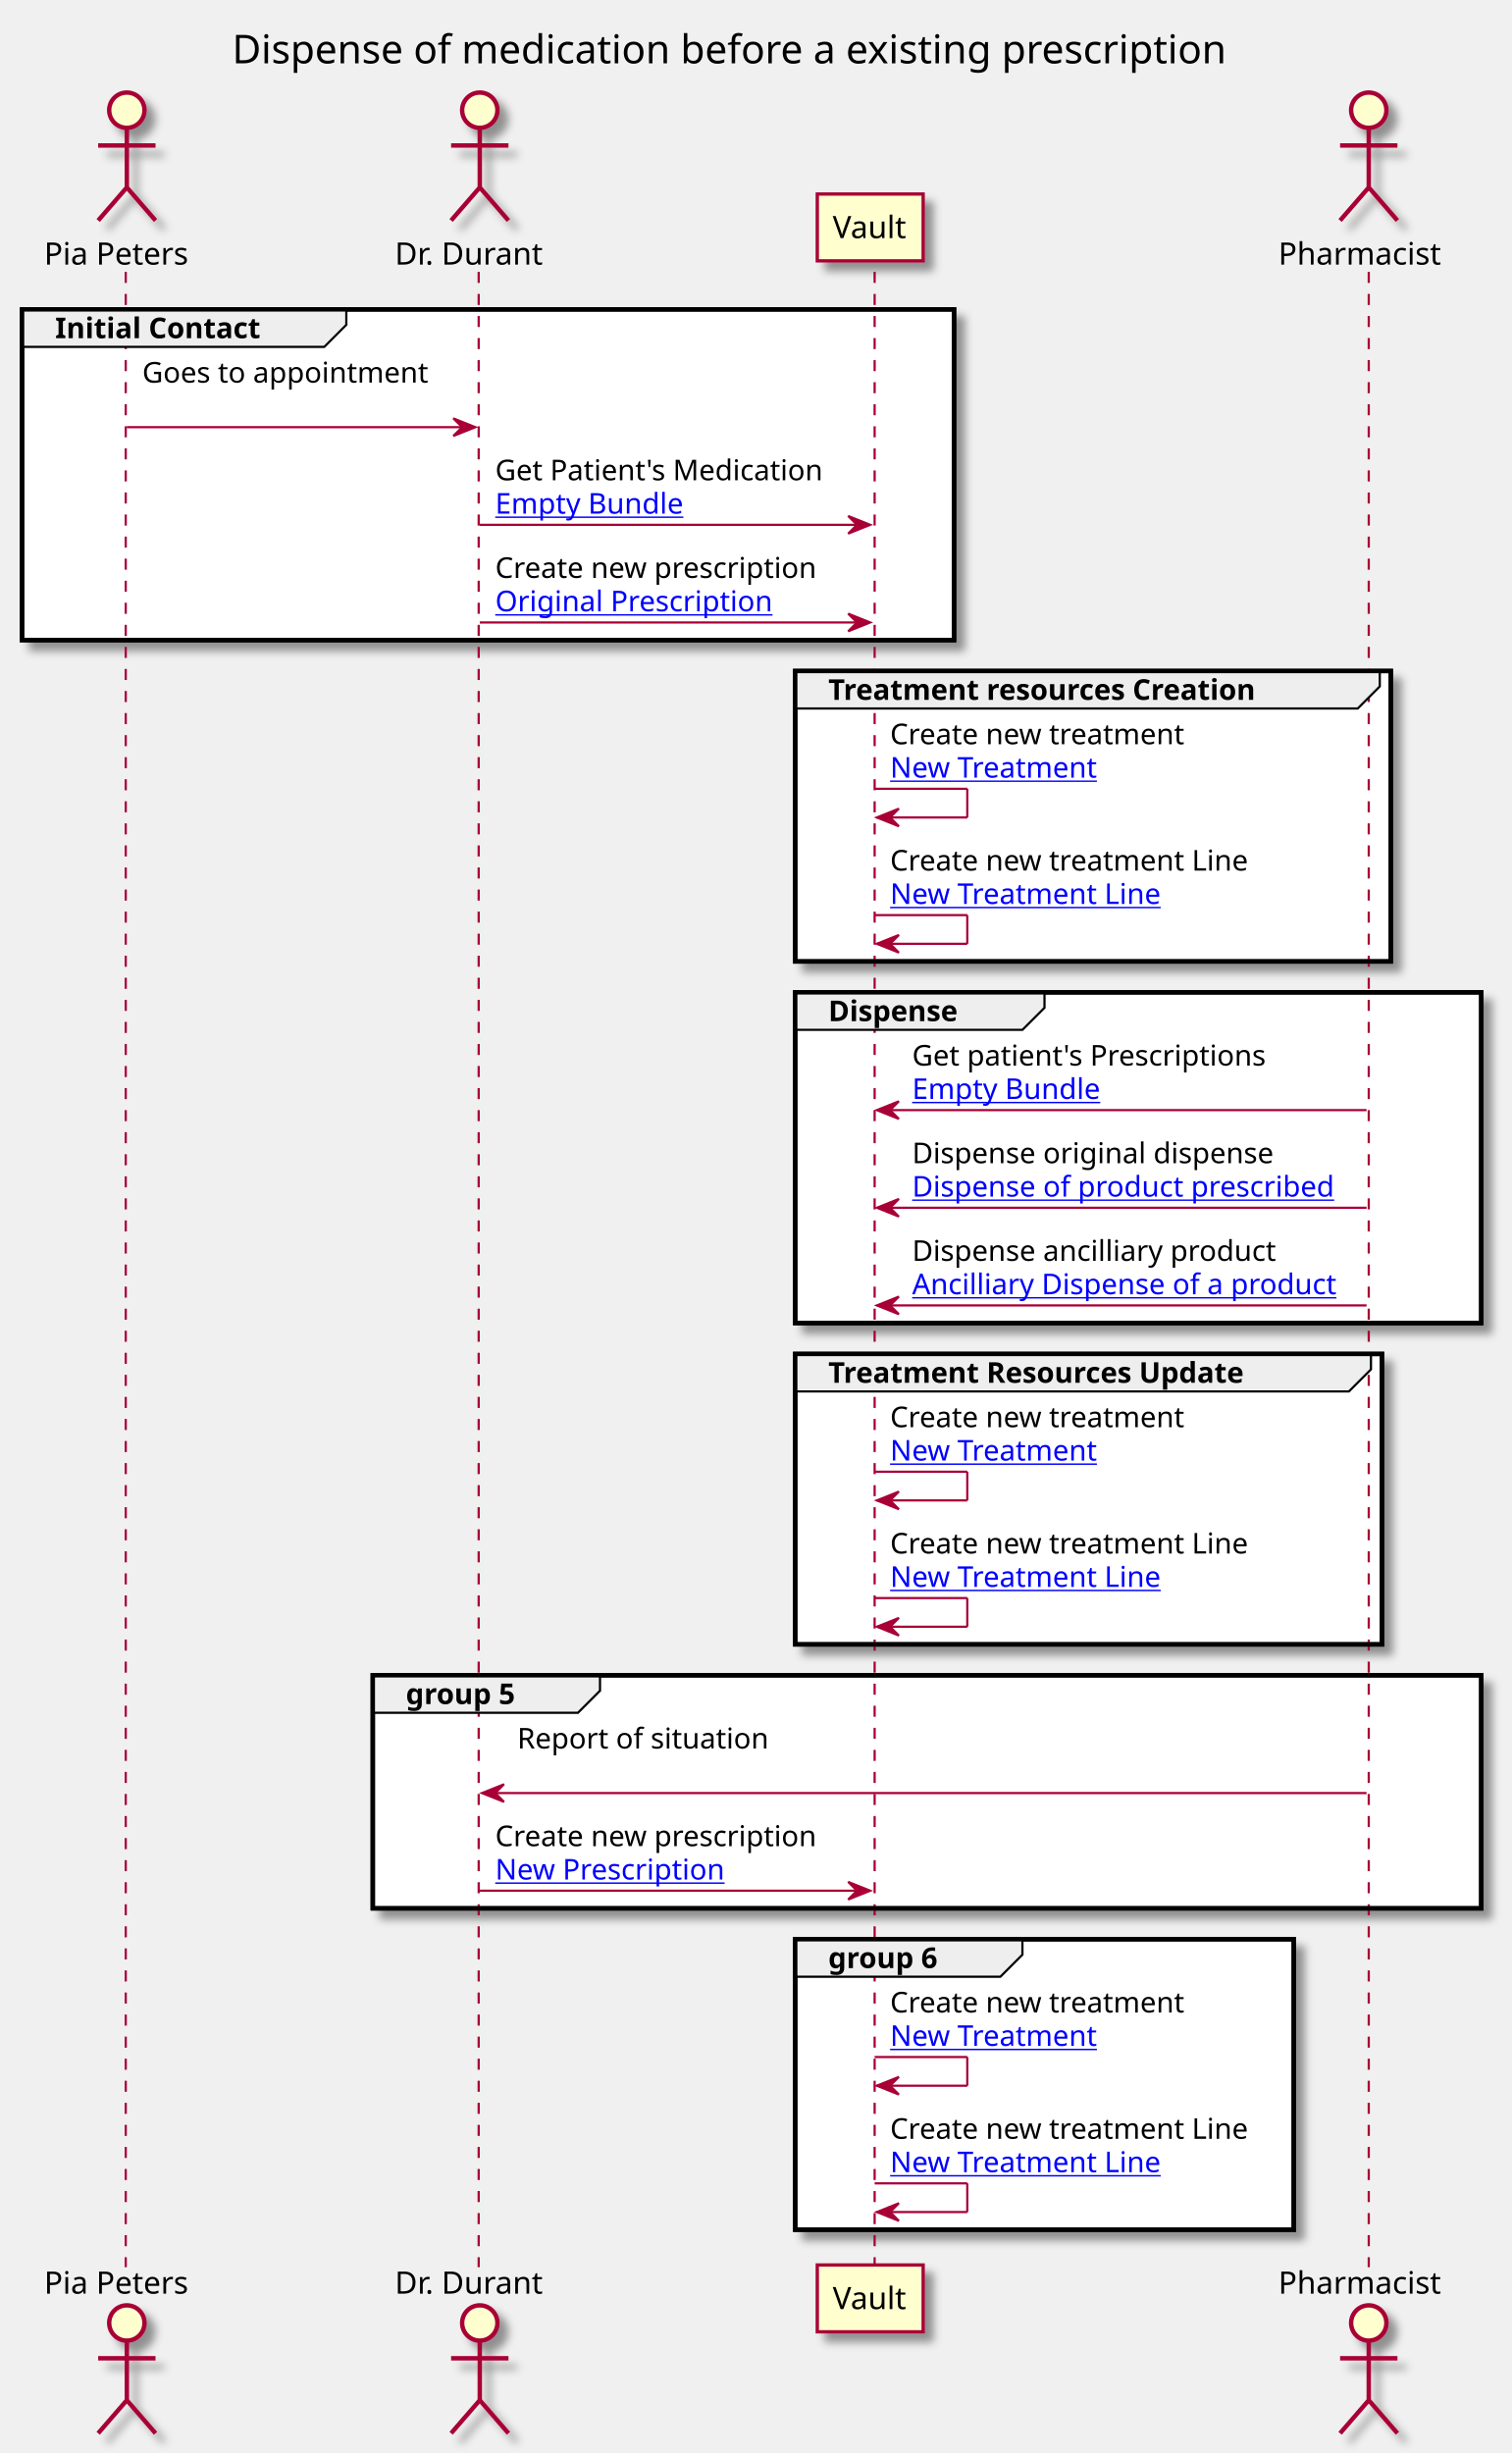
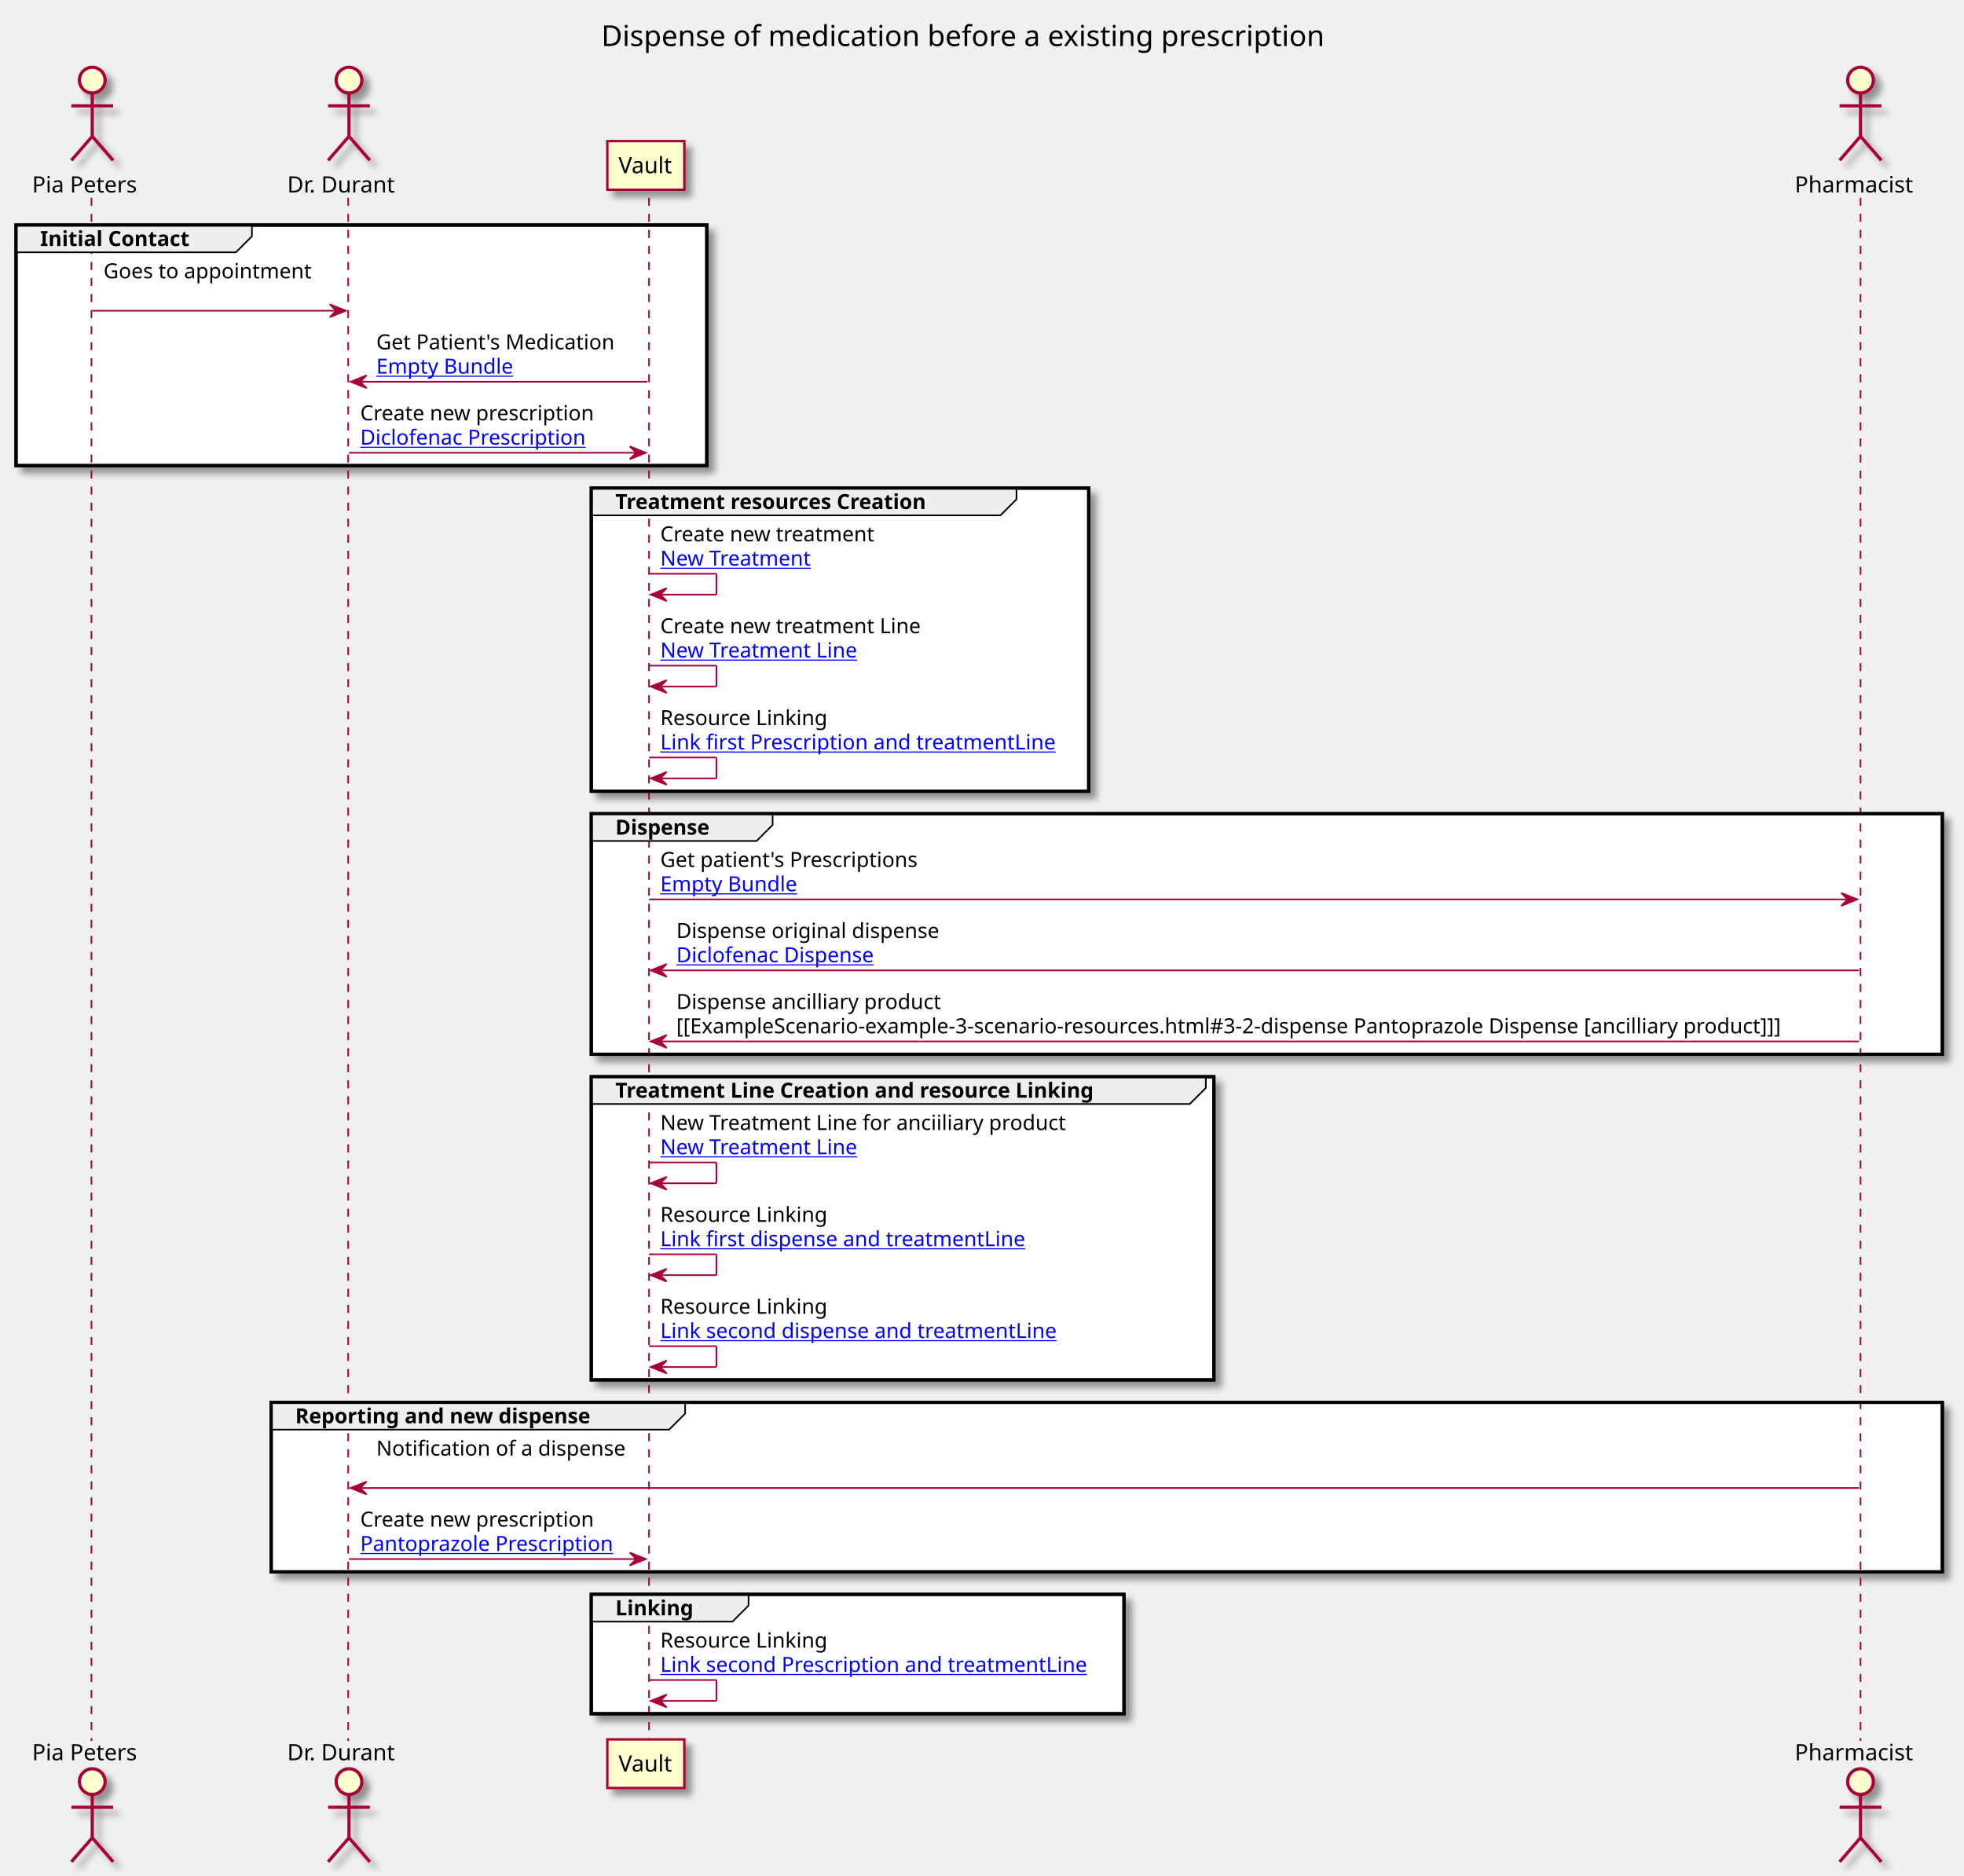
- <svg xmlns="http://www.w3.org/2000/svg" xmlns:xlink="http://www.w3.org/1999/xlink" contentScriptType="application/ecmascript" contentStyleType="text/css" height="1112px" preserveAspectRatio="none" style="width:685px;height:1112px;background:#FFFFFF;" version="1.1" viewBox="0 0 685 1112" width="685px" zoomAndPan="magnify">
+ <svg xmlns="http://www.w3.org/2000/svg" xmlns:xlink="http://www.w3.org/1999/xlink" contentScriptType="application/ecmascript" contentStyleType="text/css" height="1169px" preserveAspectRatio="none" style="width:1224px;height:1169px;background:#FFFFFF;" version="1.1" viewBox="0 0 1224 1169" width="1224px" zoomAndPan="magnify">
  <defs>
-     <filter height="300%" id="f10biq8g3v36kz" width="300%" x="-1" y="-1">
+     <filter height="300%" id="fknn0v4qzsce" width="300%" x="-1" y="-1">
      <feGaussianBlur result="blurOut" stdDeviation="2.0" />
      <feColorMatrix in="blurOut" result="blurOut2" type="matrix" values="0 0 0 0 0 0 0 0 0 0 0 0 0 0 0 0 0 0 .4 0" />
      <feOffset dx="4.0" dy="4.0" in="blurOut2" result="blurOut3" />
      <feBlend in="SourceGraphic" in2="blurOut3" mode="normal" />
    </filter>
  </defs>
  <g>
-     <text fill="#000000" font-family="sans-serif" font-size="18" lengthAdjust="spacing" textLength="471" x="105.25" y="28.708">Dispense of medication before a existing prescription</text>
-     <rect fill="#FFFFFF" filter="url(#f10biq8g3v36kz)" height="149.93" style="stroke:#000000;stroke-width:2.0;" width="422.5" x="10" y="140.25" />
-     <rect fill="#FFFFFF" filter="url(#f10biq8g3v36kz)" height="131.664" style="stroke:#000000;stroke-width:2.0;" width="270" x="360.5" y="304.18" />
-     <rect fill="#FFFFFF" filter="url(#f10biq8g3v36kz)" height="149.93" style="stroke:#000000;stroke-width:2.0;" width="311" x="360.5" y="449.844" />
-     <rect fill="#FFFFFF" filter="url(#f10biq8g3v36kz)" height="131.664" style="stroke:#000000;stroke-width:2.0;" width="266" x="360.5" y="613.773" />
-     <rect fill="#FFFFFF" filter="url(#f10biq8g3v36kz)" height="105.664" style="stroke:#000000;stroke-width:2.0;" width="502.5" x="169" y="759.438" />
-     <rect fill="#FFFFFF" filter="url(#f10biq8g3v36kz)" height="131.664" style="stroke:#000000;stroke-width:2.0;" width="226" x="360.5" y="879.102" />
-     <line style="stroke:#A80036;stroke-width:1.0;stroke-dasharray:5.0,5.0;" x1="57" x2="57" y1="123.25" y2="1027.766" />
-     <line style="stroke:#A80036;stroke-width:1.0;stroke-dasharray:5.0,5.0;" x1="217" x2="217" y1="123.25" y2="1027.766" />
-     <line style="stroke:#A80036;stroke-width:1.0;stroke-dasharray:5.0,5.0;" x1="396.5" x2="396.5" y1="123.25" y2="1027.766" />
-     <line style="stroke:#A80036;stroke-width:1.0;stroke-dasharray:5.0,5.0;" x1="620.5" x2="620.5" y1="123.25" y2="1027.766" />
+     <text fill="#000000" font-family="sans-serif" font-size="18" lengthAdjust="spacing" textLength="471" x="374.75" y="28.708">Dispense of medication before a existing prescription</text>
+     <rect fill="#FFFFFF" filter="url(#fknn0v4qzsce)" height="149.93" style="stroke:#000000;stroke-width:2.0;" width="430.5" x="10" y="140.25" />
+     <rect fill="#FFFFFF" filter="url(#fknn0v4qzsce)" height="188.93" style="stroke:#000000;stroke-width:2.0;" width="310" x="368.5" y="304.18" />
+     <rect fill="#FFFFFF" filter="url(#fknn0v4qzsce)" height="149.93" style="stroke:#000000;stroke-width:2.0;" width="842" x="368.5" y="507.109" />
+     <rect fill="#FFFFFF" filter="url(#fknn0v4qzsce)" height="188.93" style="stroke:#000000;stroke-width:2.0;" width="388" x="368.5" y="671.039" />
+     <rect fill="#FFFFFF" filter="url(#fknn0v4qzsce)" height="105.664" style="stroke:#000000;stroke-width:2.0;" width="1041.5" x="169" y="873.969" />
+     <rect fill="#FFFFFF" filter="url(#fknn0v4qzsce)" height="74.398" style="stroke:#000000;stroke-width:2.0;" width="332" x="368.5" y="993.633" />
+     <line style="stroke:#A80036;stroke-width:1.0;stroke-dasharray:5.0,5.0;" x1="57" x2="57" y1="123.25" y2="1085.031" />
+     <line style="stroke:#A80036;stroke-width:1.0;stroke-dasharray:5.0,5.0;" x1="217" x2="217" y1="123.25" y2="1085.031" />
+     <line style="stroke:#A80036;stroke-width:1.0;stroke-dasharray:5.0,5.0;" x1="404.5" x2="404.5" y1="123.25" y2="1085.031" />
+     <line style="stroke:#A80036;stroke-width:1.0;stroke-dasharray:5.0,5.0;" x1="1159.5" x2="1159.5" y1="123.25" y2="1085.031" />
    <text fill="#000000" font-family="sans-serif" font-size="14" lengthAdjust="spacing" textLength="69" x="20" y="119.948">Pia Peters</text>
-     <ellipse cx="57.5" cy="49.953" fill="#FEFECE" filter="url(#f10biq8g3v36kz)" rx="8" ry="8" style="stroke:#A80036;stroke-width:2.0;" />
-     <path d="M57.5,57.953 L57.5,84.953 M44.5,65.953 L70.5,65.953 M57.5,84.953 L44.5,99.953 M57.5,84.953 L70.5,99.953 " fill="none" filter="url(#f10biq8g3v36kz)" style="stroke:#A80036;stroke-width:2.0;" />
-     <text fill="#000000" font-family="sans-serif" font-size="14" lengthAdjust="spacing" textLength="69" x="20" y="1039.761">Pia Peters</text>
-     <ellipse cx="57.5" cy="1053.062" fill="#FEFECE" filter="url(#f10biq8g3v36kz)" rx="8" ry="8" style="stroke:#A80036;stroke-width:2.0;" />
-     <path d="M57.5,1061.062 L57.5,1088.062 M44.5,1069.062 L70.5,1069.062 M57.5,1088.062 L44.5,1103.062 M57.5,1088.062 L70.5,1103.062 " fill="none" filter="url(#f10biq8g3v36kz)" style="stroke:#A80036;stroke-width:2.0;" />
+     <ellipse cx="57.5" cy="49.953" fill="#FEFECE" filter="url(#fknn0v4qzsce)" rx="8" ry="8" style="stroke:#A80036;stroke-width:2.0;" />
+     <path d="M57.5,57.953 L57.5,84.953 M44.5,65.953 L70.5,65.953 M57.5,84.953 L44.5,99.953 M57.5,84.953 L70.5,99.953 " fill="none" filter="url(#fknn0v4qzsce)" style="stroke:#A80036;stroke-width:2.0;" />
+     <text fill="#000000" font-family="sans-serif" font-size="14" lengthAdjust="spacing" textLength="69" x="20" y="1097.026">Pia Peters</text>
+     <ellipse cx="57.5" cy="1110.328" fill="#FEFECE" filter="url(#fknn0v4qzsce)" rx="8" ry="8" style="stroke:#A80036;stroke-width:2.0;" />
+     <path d="M57.5,1118.328 L57.5,1145.328 M44.5,1126.328 L70.5,1126.328 M57.5,1145.328 L44.5,1160.328 M57.5,1145.328 L70.5,1160.328 " fill="none" filter="url(#fknn0v4qzsce)" style="stroke:#A80036;stroke-width:2.0;" />
    <text fill="#000000" font-family="sans-serif" font-size="14" lengthAdjust="spacing" textLength="71" x="179" y="119.948">Dr. Durant</text>
-     <ellipse cx="217.5" cy="49.953" fill="#FEFECE" filter="url(#f10biq8g3v36kz)" rx="8" ry="8" style="stroke:#A80036;stroke-width:2.0;" />
-     <path d="M217.5,57.953 L217.5,84.953 M204.5,65.953 L230.5,65.953 M217.5,84.953 L204.5,99.953 M217.5,84.953 L230.5,99.953 " fill="none" filter="url(#f10biq8g3v36kz)" style="stroke:#A80036;stroke-width:2.0;" />
-     <text fill="#000000" font-family="sans-serif" font-size="14" lengthAdjust="spacing" textLength="71" x="179" y="1039.761">Dr. Durant</text>
-     <ellipse cx="217.5" cy="1053.062" fill="#FEFECE" filter="url(#f10biq8g3v36kz)" rx="8" ry="8" style="stroke:#A80036;stroke-width:2.0;" />
-     <path d="M217.5,1061.062 L217.5,1088.062 M204.5,1069.062 L230.5,1069.062 M217.5,1088.062 L204.5,1103.062 M217.5,1088.062 L230.5,1103.062 " fill="none" filter="url(#f10biq8g3v36kz)" style="stroke:#A80036;stroke-width:2.0;" />
-     <rect fill="#FEFECE" filter="url(#f10biq8g3v36kz)" height="30.297" style="stroke:#A80036;stroke-width:1.5;" width="48" x="370.5" y="87.953" />
-     <text fill="#000000" font-family="sans-serif" font-size="14" lengthAdjust="spacing" textLength="34" x="377.5" y="107.948">Vault</text>
-     <rect fill="#FEFECE" filter="url(#f10biq8g3v36kz)" height="30.297" style="stroke:#A80036;stroke-width:1.5;" width="48" x="370.5" y="1026.766" />
-     <text fill="#000000" font-family="sans-serif" font-size="14" lengthAdjust="spacing" textLength="34" x="377.5" y="1046.761">Vault</text>
-     <text fill="#000000" font-family="sans-serif" font-size="14" lengthAdjust="spacing" textLength="76" x="579.5" y="119.948">Pharmacist</text>
-     <ellipse cx="620.5" cy="49.953" fill="#FEFECE" filter="url(#f10biq8g3v36kz)" rx="8" ry="8" style="stroke:#A80036;stroke-width:2.0;" />
-     <path d="M620.5,57.953 L620.5,84.953 M607.5,65.953 L633.5,65.953 M620.5,84.953 L607.5,99.953 M620.5,84.953 L633.5,99.953 " fill="none" filter="url(#f10biq8g3v36kz)" style="stroke:#A80036;stroke-width:2.0;" />
-     <text fill="#000000" font-family="sans-serif" font-size="14" lengthAdjust="spacing" textLength="76" x="579.5" y="1039.761">Pharmacist</text>
-     <ellipse cx="620.5" cy="1053.062" fill="#FEFECE" filter="url(#f10biq8g3v36kz)" rx="8" ry="8" style="stroke:#A80036;stroke-width:2.0;" />
-     <path d="M620.5,1061.062 L620.5,1088.062 M607.5,1069.062 L633.5,1069.062 M620.5,1088.062 L607.5,1103.062 M620.5,1088.062 L633.5,1103.062 " fill="none" filter="url(#f10biq8g3v36kz)" style="stroke:#A80036;stroke-width:2.0;" />
+     <ellipse cx="217.5" cy="49.953" fill="#FEFECE" filter="url(#fknn0v4qzsce)" rx="8" ry="8" style="stroke:#A80036;stroke-width:2.0;" />
+     <path d="M217.5,57.953 L217.5,84.953 M204.5,65.953 L230.5,65.953 M217.5,84.953 L204.5,99.953 M217.5,84.953 L230.5,99.953 " fill="none" filter="url(#fknn0v4qzsce)" style="stroke:#A80036;stroke-width:2.0;" />
+     <text fill="#000000" font-family="sans-serif" font-size="14" lengthAdjust="spacing" textLength="71" x="179" y="1097.026">Dr. Durant</text>
+     <ellipse cx="217.5" cy="1110.328" fill="#FEFECE" filter="url(#fknn0v4qzsce)" rx="8" ry="8" style="stroke:#A80036;stroke-width:2.0;" />
+     <path d="M217.5,1118.328 L217.5,1145.328 M204.5,1126.328 L230.5,1126.328 M217.5,1145.328 L204.5,1160.328 M217.5,1145.328 L230.5,1160.328 " fill="none" filter="url(#fknn0v4qzsce)" style="stroke:#A80036;stroke-width:2.0;" />
+     <rect fill="#FEFECE" filter="url(#fknn0v4qzsce)" height="30.297" style="stroke:#A80036;stroke-width:1.5;" width="48" x="378.5" y="87.953" />
+     <text fill="#000000" font-family="sans-serif" font-size="14" lengthAdjust="spacing" textLength="34" x="385.5" y="107.948">Vault</text>
+     <rect fill="#FEFECE" filter="url(#fknn0v4qzsce)" height="30.297" style="stroke:#A80036;stroke-width:1.5;" width="48" x="378.5" y="1084.031" />
+     <text fill="#000000" font-family="sans-serif" font-size="14" lengthAdjust="spacing" textLength="34" x="385.5" y="1104.026">Vault</text>
+     <text fill="#000000" font-family="sans-serif" font-size="14" lengthAdjust="spacing" textLength="76" x="1118.5" y="119.948">Pharmacist</text>
+     <ellipse cx="1159.5" cy="49.953" fill="#FEFECE" filter="url(#fknn0v4qzsce)" rx="8" ry="8" style="stroke:#A80036;stroke-width:2.0;" />
+     <path d="M1159.5,57.953 L1159.5,84.953 M1146.5,65.953 L1172.5,65.953 M1159.5,84.953 L1146.5,99.953 M1159.5,84.953 L1172.5,99.953 " fill="none" filter="url(#fknn0v4qzsce)" style="stroke:#A80036;stroke-width:2.0;" />
+     <text fill="#000000" font-family="sans-serif" font-size="14" lengthAdjust="spacing" textLength="76" x="1118.5" y="1097.026">Pharmacist</text>
+     <ellipse cx="1159.5" cy="1110.328" fill="#FEFECE" filter="url(#fknn0v4qzsce)" rx="8" ry="8" style="stroke:#A80036;stroke-width:2.0;" />
+     <path d="M1159.5,1118.328 L1159.5,1145.328 M1146.5,1126.328 L1172.5,1126.328 M1159.5,1145.328 L1146.5,1160.328 M1159.5,1145.328 L1172.5,1160.328 " fill="none" filter="url(#fknn0v4qzsce)" style="stroke:#A80036;stroke-width:2.0;" />
    <path d="M10,140.25 L157,140.25 L157,147.25 L147,157.25 L10,157.25 L10,140.25 " fill="#EEEEEE" style="stroke:#000000;stroke-width:1.0;" />
-     <rect fill="none" height="149.93" style="stroke:#000000;stroke-width:2.0;" width="422.5" x="10" y="140.25" />
+     <rect fill="none" height="149.93" style="stroke:#000000;stroke-width:2.0;" width="430.5" x="10" y="140.25" />
    <text fill="#000000" font-family="sans-serif" font-size="13" font-weight="bold" lengthAdjust="spacing" textLength="102" x="25" y="153.317">Initial Contact</text>
    <polygon fill="#A80036" points="205.5,189.648,215.5,193.648,205.5,197.648,209.5,193.648" style="stroke:#A80036;stroke-width:1.0;" />
    <line style="stroke:#A80036;stroke-width:1.0;" x1="57.5" x2="211.5" y1="193.648" y2="193.648" />
    <text fill="#000000" font-family="sans-serif" font-size="13" lengthAdjust="spacing" textLength="136" x="64.5" y="173.45">Goes to appointment</text>
    <text fill="#000000" font-family="sans-serif" font-size="13" lengthAdjust="spacing" textLength="0" x="68.5" y="188.583" />
-     <polygon fill="#A80036" points="384.5,233.914,394.5,237.914,384.5,241.914,388.5,237.914" style="stroke:#A80036;stroke-width:1.0;" />
-     <line style="stroke:#A80036;stroke-width:1.0;" x1="217.5" x2="390.5" y1="237.914" y2="237.914" />
-     <text fill="#000000" font-family="sans-serif" font-size="13" lengthAdjust="spacing" textLength="155" x="224.5" y="217.715">Get Patient's Medication</text>
+     <polygon fill="#A80036" points="228.5,233.914,218.5,237.914,228.5,241.914,224.5,237.914" style="stroke:#A80036;stroke-width:1.0;" />
+     <line style="stroke:#A80036;stroke-width:1.0;" x1="222.5" x2="403.5" y1="237.914" y2="237.914" />
+     <text fill="#000000" font-family="sans-serif" font-size="13" lengthAdjust="spacing" textLength="155" x="234.5" y="217.715">Get Patient's Medication</text>
    <a href="ExampleScenario-example-3-scenario-resources.html#EB" target="_top" title="ExampleScenario-example-3-scenario-resources.html#EB" xlink:actuate="onRequest" xlink:href="ExampleScenario-example-3-scenario-resources.html#EB" xlink:show="new" xlink:title="ExampleScenario-example-3-scenario-resources.html#EB" xlink:type="simple">
-       <text fill="#0000FF" font-family="sans-serif" font-size="13" lengthAdjust="spacing" text-decoration="underline" textLength="89" x="224.5" y="232.848">Empty Bundle</text>
+       <text fill="#0000FF" font-family="sans-serif" font-size="13" lengthAdjust="spacing" text-decoration="underline" textLength="89" x="234.5" y="232.848">Empty Bundle</text>
    </a>
-     <polygon fill="#A80036" points="384.5,278.18,394.5,282.18,384.5,286.18,388.5,282.18" style="stroke:#A80036;stroke-width:1.0;" />
-     <line style="stroke:#A80036;stroke-width:1.0;" x1="217.5" x2="390.5" y1="282.18" y2="282.18" />
+     <polygon fill="#A80036" points="392.5,278.18,402.5,282.18,392.5,286.18,396.5,282.18" style="stroke:#A80036;stroke-width:1.0;" />
+     <line style="stroke:#A80036;stroke-width:1.0;" x1="217.5" x2="398.5" y1="282.18" y2="282.18" />
    <text fill="#000000" font-family="sans-serif" font-size="13" lengthAdjust="spacing" textLength="151" x="224.5" y="261.981">Create new prescription</text>
    <a href="ExampleScenario-example-3-scenario-resources.html#3-prescription" target="_top" title="ExampleScenario-example-3-scenario-resources.html#3-prescription" xlink:actuate="onRequest" xlink:href="ExampleScenario-example-3-scenario-resources.html#3-prescription" xlink:show="new" xlink:title="ExampleScenario-example-3-scenario-resources.html#3-prescription" xlink:type="simple">
-       <text fill="#0000FF" font-family="sans-serif" font-size="13" lengthAdjust="spacing" text-decoration="underline" textLength="127" x="224.5" y="277.114">Original Prescription</text>
+       <text fill="#0000FF" font-family="sans-serif" font-size="13" lengthAdjust="spacing" text-decoration="underline" textLength="145" x="224.5" y="277.114">Diclofenac Prescription</text>
    </a>
-     <path d="M360.5,304.18 L625.5,304.18 L625.5,311.18 L615.5,321.18 L360.5,321.18 L360.5,304.18 " fill="#EEEEEE" style="stroke:#000000;stroke-width:1.0;" />
-     <rect fill="none" height="131.664" style="stroke:#000000;stroke-width:2.0;" width="270" x="360.5" y="304.18" />
-     <text fill="#000000" font-family="sans-serif" font-size="13" font-weight="bold" lengthAdjust="spacing" textLength="220" x="375.5" y="317.247">Treatment resources Creation</text>
-     <line style="stroke:#A80036;stroke-width:1.0;" x1="396.5" x2="438.5" y1="357.578" y2="357.578" />
-     <line style="stroke:#A80036;stroke-width:1.0;" x1="438.5" x2="438.5" y1="357.578" y2="370.578" />
-     <line style="stroke:#A80036;stroke-width:1.0;" x1="397.5" x2="438.5" y1="370.578" y2="370.578" />
-     <polygon fill="#A80036" points="407.5,366.578,397.5,370.578,407.5,374.578,403.5,370.578" style="stroke:#A80036;stroke-width:1.0;" />
-     <text fill="#000000" font-family="sans-serif" font-size="13" lengthAdjust="spacing" textLength="141" x="403.5" y="337.379">Create new treatment</text>
+     <path d="M368.5,304.18 L633.5,304.18 L633.5,311.18 L623.5,321.18 L368.5,321.18 L368.5,304.18 " fill="#EEEEEE" style="stroke:#000000;stroke-width:1.0;" />
+     <rect fill="none" height="188.93" style="stroke:#000000;stroke-width:2.0;" width="310" x="368.5" y="304.18" />
+     <text fill="#000000" font-family="sans-serif" font-size="13" font-weight="bold" lengthAdjust="spacing" textLength="220" x="383.5" y="317.247">Treatment resources Creation</text>
+     <line style="stroke:#A80036;stroke-width:1.0;" x1="404.5" x2="446.5" y1="357.578" y2="357.578" />
+     <line style="stroke:#A80036;stroke-width:1.0;" x1="446.5" x2="446.5" y1="357.578" y2="370.578" />
+     <line style="stroke:#A80036;stroke-width:1.0;" x1="405.5" x2="446.5" y1="370.578" y2="370.578" />
+     <polygon fill="#A80036" points="415.5,366.578,405.5,370.578,415.5,374.578,411.5,370.578" style="stroke:#A80036;stroke-width:1.0;" />
+     <text fill="#000000" font-family="sans-serif" font-size="13" lengthAdjust="spacing" textLength="141" x="411.5" y="337.379">Create new treatment</text>
    <a href="ExampleScenario-example-3-scenario-resources.html#3-treatment" target="_top" title="ExampleScenario-example-3-scenario-resources.html#3-treatment" xlink:actuate="onRequest" xlink:href="ExampleScenario-example-3-scenario-resources.html#3-treatment" xlink:show="new" xlink:title="ExampleScenario-example-3-scenario-resources.html#3-treatment" xlink:type="simple">
-       <text fill="#0000FF" font-family="sans-serif" font-size="13" lengthAdjust="spacing" text-decoration="underline" textLength="98" x="403.5" y="352.512">New Treatment</text>
+       <text fill="#0000FF" font-family="sans-serif" font-size="13" lengthAdjust="spacing" text-decoration="underline" textLength="98" x="411.5" y="352.512">New Treatment</text>
    </a>
-     <line style="stroke:#A80036;stroke-width:1.0;" x1="396.5" x2="438.5" y1="414.844" y2="414.844" />
-     <line style="stroke:#A80036;stroke-width:1.0;" x1="438.5" x2="438.5" y1="414.844" y2="427.844" />
-     <line style="stroke:#A80036;stroke-width:1.0;" x1="397.5" x2="438.5" y1="427.844" y2="427.844" />
-     <polygon fill="#A80036" points="407.5,423.844,397.5,427.844,407.5,431.844,403.5,427.844" style="stroke:#A80036;stroke-width:1.0;" />
-     <text fill="#000000" font-family="sans-serif" font-size="13" lengthAdjust="spacing" textLength="171" x="403.5" y="394.645">Create new treatment Line</text>
+     <line style="stroke:#A80036;stroke-width:1.0;" x1="404.5" x2="446.5" y1="414.844" y2="414.844" />
+     <line style="stroke:#A80036;stroke-width:1.0;" x1="446.5" x2="446.5" y1="414.844" y2="427.844" />
+     <line style="stroke:#A80036;stroke-width:1.0;" x1="405.5" x2="446.5" y1="427.844" y2="427.844" />
+     <polygon fill="#A80036" points="415.5,423.844,405.5,427.844,415.5,431.844,411.5,427.844" style="stroke:#A80036;stroke-width:1.0;" />
+     <text fill="#000000" font-family="sans-serif" font-size="13" lengthAdjust="spacing" textLength="171" x="411.5" y="394.645">Create new treatment Line</text>
    <a href="ExampleScenario-example-3-scenario-resources.html#3-treatmentLine" target="_top" title="ExampleScenario-example-3-scenario-resources.html#3-treatmentLine" xlink:actuate="onRequest" xlink:href="ExampleScenario-example-3-scenario-resources.html#3-treatmentLine" xlink:show="new" xlink:title="ExampleScenario-example-3-scenario-resources.html#3-treatmentLine" xlink:type="simple">
-       <text fill="#0000FF" font-family="sans-serif" font-size="13" lengthAdjust="spacing" text-decoration="underline" textLength="128" x="403.5" y="409.778">New Treatment Line</text>
+       <text fill="#0000FF" font-family="sans-serif" font-size="13" lengthAdjust="spacing" text-decoration="underline" textLength="128" x="411.5" y="409.778">New Treatment Line</text>
    </a>
-     <path d="M360.5,449.844 L473.5,449.844 L473.5,456.844 L463.5,466.844 L360.5,466.844 L360.5,449.844 " fill="#EEEEEE" style="stroke:#000000;stroke-width:1.0;" />
-     <rect fill="none" height="149.93" style="stroke:#000000;stroke-width:2.0;" width="311" x="360.5" y="449.844" />
-     <text fill="#000000" font-family="sans-serif" font-size="13" font-weight="bold" lengthAdjust="spacing" textLength="68" x="375.5" y="462.911">Dispense</text>
-     <polygon fill="#A80036" points="407.5,499.242,397.5,503.242,407.5,507.242,403.5,503.242" style="stroke:#A80036;stroke-width:1.0;" />
-     <line style="stroke:#A80036;stroke-width:1.0;" x1="401.5" x2="619.5" y1="503.242" y2="503.242" />
-     <text fill="#000000" font-family="sans-serif" font-size="13" lengthAdjust="spacing" textLength="168" x="413.5" y="483.043">Get patient's Prescriptions</text>
+     <line style="stroke:#A80036;stroke-width:1.0;" x1="404.5" x2="446.5" y1="472.109" y2="472.109" />
+     <line style="stroke:#A80036;stroke-width:1.0;" x1="446.5" x2="446.5" y1="472.109" y2="485.109" />
+     <line style="stroke:#A80036;stroke-width:1.0;" x1="405.5" x2="446.5" y1="485.109" y2="485.109" />
+     <polygon fill="#A80036" points="415.5,481.109,405.5,485.109,415.5,489.109,411.5,485.109" style="stroke:#A80036;stroke-width:1.0;" />
+     <text fill="#000000" font-family="sans-serif" font-size="13" lengthAdjust="spacing" textLength="107" x="411.5" y="451.911">Resource Linking</text>
+     <a href="ExampleScenario-example-3-scenario-resources.html#3-1-provenance" target="_top" title="ExampleScenario-example-3-scenario-resources.html#3-1-provenance" xlink:actuate="onRequest" xlink:href="ExampleScenario-example-3-scenario-resources.html#3-1-provenance" xlink:show="new" xlink:title="ExampleScenario-example-3-scenario-resources.html#3-1-provenance" xlink:type="simple">
+       <text fill="#0000FF" font-family="sans-serif" font-size="13" lengthAdjust="spacing" text-decoration="underline" textLength="255" x="411.5" y="467.043">Link first Prescription and treatmentLine</text>
+     </a>
+     <path d="M368.5,507.109 L481.5,507.109 L481.5,514.109 L471.5,524.109 L368.5,524.109 L368.5,507.109 " fill="#EEEEEE" style="stroke:#000000;stroke-width:1.0;" />
+     <rect fill="none" height="149.93" style="stroke:#000000;stroke-width:2.0;" width="842" x="368.5" y="507.109" />
+     <text fill="#000000" font-family="sans-serif" font-size="13" font-weight="bold" lengthAdjust="spacing" textLength="68" x="383.5" y="520.176">Dispense</text>
+     <polygon fill="#A80036" points="1147.5,556.508,1157.5,560.508,1147.5,564.508,1151.5,560.508" style="stroke:#A80036;stroke-width:1.0;" />
+     <line style="stroke:#A80036;stroke-width:1.0;" x1="404.5" x2="1153.5" y1="560.508" y2="560.508" />
+     <text fill="#000000" font-family="sans-serif" font-size="13" lengthAdjust="spacing" textLength="168" x="411.5" y="540.309">Get patient's Prescriptions</text>
    <a href="ExampleScenario-example-3-scenario-resources.html#EB" target="_top" title="ExampleScenario-example-3-scenario-resources.html#EB" xlink:actuate="onRequest" xlink:href="ExampleScenario-example-3-scenario-resources.html#EB" xlink:show="new" xlink:title="ExampleScenario-example-3-scenario-resources.html#EB" xlink:type="simple">
-       <text fill="#0000FF" font-family="sans-serif" font-size="13" lengthAdjust="spacing" text-decoration="underline" textLength="89" x="413.5" y="498.176">Empty Bundle</text>
+       <text fill="#0000FF" font-family="sans-serif" font-size="13" lengthAdjust="spacing" text-decoration="underline" textLength="89" x="411.5" y="555.442">Empty Bundle</text>
    </a>
-     <polygon fill="#A80036" points="407.5,543.508,397.5,547.508,407.5,551.508,403.5,547.508" style="stroke:#A80036;stroke-width:1.0;" />
-     <line style="stroke:#A80036;stroke-width:1.0;" x1="401.5" x2="619.5" y1="547.508" y2="547.508" />
-     <text fill="#000000" font-family="sans-serif" font-size="13" lengthAdjust="spacing" textLength="170" x="413.5" y="527.309">Dispense original dispense</text>
+     <polygon fill="#A80036" points="415.5,600.773,405.5,604.773,415.5,608.773,411.5,604.773" style="stroke:#A80036;stroke-width:1.0;" />
+     <line style="stroke:#A80036;stroke-width:1.0;" x1="409.5" x2="1158.5" y1="604.773" y2="604.773" />
+     <text fill="#000000" font-family="sans-serif" font-size="13" lengthAdjust="spacing" textLength="170" x="421.5" y="584.575">Dispense original dispense</text>
    <a href="ExampleScenario-example-3-scenario-resources.html#3-dispense" target="_top" title="ExampleScenario-example-3-scenario-resources.html#3-dispense" xlink:actuate="onRequest" xlink:href="ExampleScenario-example-3-scenario-resources.html#3-dispense" xlink:show="new" xlink:title="ExampleScenario-example-3-scenario-resources.html#3-dispense" xlink:type="simple">
-       <text fill="#0000FF" font-family="sans-serif" font-size="13" lengthAdjust="spacing" text-decoration="underline" textLength="199" x="413.5" y="542.442">Dispense of product prescribed</text>
+       <text fill="#0000FF" font-family="sans-serif" font-size="13" lengthAdjust="spacing" text-decoration="underline" textLength="129" x="421.5" y="599.707">Diclofenac Dispense</text>
    </a>
-     <polygon fill="#A80036" points="407.5,587.773,397.5,591.773,407.5,595.773,403.5,591.773" style="stroke:#A80036;stroke-width:1.0;" />
-     <line style="stroke:#A80036;stroke-width:1.0;" x1="401.5" x2="619.5" y1="591.773" y2="591.773" />
-     <text fill="#000000" font-family="sans-serif" font-size="13" lengthAdjust="spacing" textLength="171" x="413.5" y="571.575">Dispense ancilliary product</text>
-     <a href="ExampleScenario-example-3-scenario-resources.html#3-2-dispense" target="_top" title="ExampleScenario-example-3-scenario-resources.html#3-2-dispense" xlink:actuate="onRequest" xlink:href="ExampleScenario-example-3-scenario-resources.html#3-2-dispense" xlink:show="new" xlink:title="ExampleScenario-example-3-scenario-resources.html#3-2-dispense" xlink:type="simple">
-       <text fill="#0000FF" font-family="sans-serif" font-size="13" lengthAdjust="spacing" text-decoration="underline" textLength="200" x="413.5" y="586.707">Ancilliary Dispense of a product</text>
+     <polygon fill="#A80036" points="415.5,645.039,405.5,649.039,415.5,653.039,411.5,649.039" style="stroke:#A80036;stroke-width:1.0;" />
+     <line style="stroke:#A80036;stroke-width:1.0;" x1="409.5" x2="1158.5" y1="649.039" y2="649.039" />
+     <text fill="#000000" font-family="sans-serif" font-size="13" lengthAdjust="spacing" textLength="171" x="421.5" y="628.84">Dispense ancilliary product</text>
+     <text fill="#000000" font-family="sans-serif" font-size="13" lengthAdjust="spacing" textLength="731" x="421.5" y="643.973">[[ExampleScenario-example-3-scenario-resources.html#3-2-dispense Pantoprazole Dispense [ancilliary product]]]</text>
+     <path d="M368.5,671.039 L751.5,671.039 L751.5,678.039 L741.5,688.039 L368.5,688.039 L368.5,671.039 " fill="#EEEEEE" style="stroke:#000000;stroke-width:1.0;" />
+     <rect fill="none" height="188.93" style="stroke:#000000;stroke-width:2.0;" width="388" x="368.5" y="671.039" />
+     <text fill="#000000" font-family="sans-serif" font-size="13" font-weight="bold" lengthAdjust="spacing" textLength="338" x="383.5" y="684.106">Treatment Line Creation and resource Linking</text>
+     <line style="stroke:#A80036;stroke-width:1.0;" x1="404.5" x2="446.5" y1="724.438" y2="724.438" />
+     <line style="stroke:#A80036;stroke-width:1.0;" x1="446.5" x2="446.5" y1="724.438" y2="737.438" />
+     <line style="stroke:#A80036;stroke-width:1.0;" x1="405.5" x2="446.5" y1="737.438" y2="737.438" />
+     <polygon fill="#A80036" points="415.5,733.438,405.5,737.438,415.5,741.438,411.5,737.438" style="stroke:#A80036;stroke-width:1.0;" />
+     <text fill="#000000" font-family="sans-serif" font-size="13" lengthAdjust="spacing" textLength="261" x="411.5" y="704.239">New Treatment Line for anciiliary product</text>
+     <a href="ExampleScenario-example-3-scenario-resources.html#3-treatmentLine" target="_top" title="ExampleScenario-example-3-scenario-resources.html#3-treatmentLine" xlink:actuate="onRequest" xlink:href="ExampleScenario-example-3-scenario-resources.html#3-treatmentLine" xlink:show="new" xlink:title="ExampleScenario-example-3-scenario-resources.html#3-treatmentLine" xlink:type="simple">
+       <text fill="#0000FF" font-family="sans-serif" font-size="13" lengthAdjust="spacing" text-decoration="underline" textLength="128" x="411.5" y="719.372">New Treatment Line</text>
    </a>
-     <path d="M360.5,613.773 L621.5,613.773 L621.5,620.773 L611.5,630.773 L360.5,630.773 L360.5,613.773 " fill="#EEEEEE" style="stroke:#000000;stroke-width:1.0;" />
-     <rect fill="none" height="131.664" style="stroke:#000000;stroke-width:2.0;" width="266" x="360.5" y="613.773" />
-     <text fill="#000000" font-family="sans-serif" font-size="13" font-weight="bold" lengthAdjust="spacing" textLength="216" x="375.5" y="626.84">Treatment Resources Update</text>
-     <line style="stroke:#A80036;stroke-width:1.0;" x1="396.5" x2="438.5" y1="667.172" y2="667.172" />
-     <line style="stroke:#A80036;stroke-width:1.0;" x1="438.5" x2="438.5" y1="667.172" y2="680.172" />
-     <line style="stroke:#A80036;stroke-width:1.0;" x1="397.5" x2="438.5" y1="680.172" y2="680.172" />
-     <polygon fill="#A80036" points="407.5,676.172,397.5,680.172,407.5,684.172,403.5,680.172" style="stroke:#A80036;stroke-width:1.0;" />
-     <text fill="#000000" font-family="sans-serif" font-size="13" lengthAdjust="spacing" textLength="141" x="403.5" y="646.973">Create new treatment</text>
-     <a href="ExampleScenario-example-3-scenario-resources.html#3-treatment" target="_top" title="ExampleScenario-example-3-scenario-resources.html#3-treatment" xlink:actuate="onRequest" xlink:href="ExampleScenario-example-3-scenario-resources.html#3-treatment" xlink:show="new" xlink:title="ExampleScenario-example-3-scenario-resources.html#3-treatment" xlink:type="simple">
-       <text fill="#0000FF" font-family="sans-serif" font-size="13" lengthAdjust="spacing" text-decoration="underline" textLength="98" x="403.5" y="662.106">New Treatment</text>
+     <line style="stroke:#A80036;stroke-width:1.0;" x1="404.5" x2="446.5" y1="781.703" y2="781.703" />
+     <line style="stroke:#A80036;stroke-width:1.0;" x1="446.5" x2="446.5" y1="781.703" y2="794.703" />
+     <line style="stroke:#A80036;stroke-width:1.0;" x1="405.5" x2="446.5" y1="794.703" y2="794.703" />
+     <polygon fill="#A80036" points="415.5,790.703,405.5,794.703,415.5,798.703,411.5,794.703" style="stroke:#A80036;stroke-width:1.0;" />
+     <text fill="#000000" font-family="sans-serif" font-size="13" lengthAdjust="spacing" textLength="107" x="411.5" y="761.504">Resource Linking</text>
+     <a href="ExampleScenario-example-3-scenario-resources.html#3-2-provenance" target="_top" title="ExampleScenario-example-3-scenario-resources.html#3-2-provenance" xlink:actuate="onRequest" xlink:href="ExampleScenario-example-3-scenario-resources.html#3-2-provenance" xlink:show="new" xlink:title="ExampleScenario-example-3-scenario-resources.html#3-2-provenance" xlink:type="simple">
+       <text fill="#0000FF" font-family="sans-serif" font-size="13" lengthAdjust="spacing" text-decoration="underline" textLength="237" x="411.5" y="776.637">Link first dispense and treatmentLine</text>
    </a>
-     <line style="stroke:#A80036;stroke-width:1.0;" x1="396.5" x2="438.5" y1="724.438" y2="724.438" />
-     <line style="stroke:#A80036;stroke-width:1.0;" x1="438.5" x2="438.5" y1="724.438" y2="737.438" />
-     <line style="stroke:#A80036;stroke-width:1.0;" x1="397.5" x2="438.5" y1="737.438" y2="737.438" />
-     <polygon fill="#A80036" points="407.5,733.438,397.5,737.438,407.5,741.438,403.5,737.438" style="stroke:#A80036;stroke-width:1.0;" />
-     <text fill="#000000" font-family="sans-serif" font-size="13" lengthAdjust="spacing" textLength="171" x="403.5" y="704.239">Create new treatment Line</text>
-     <a href="ExampleScenario-example-3-scenario-resources.html#3-treatmentLine" target="_top" title="ExampleScenario-example-3-scenario-resources.html#3-treatmentLine" xlink:actuate="onRequest" xlink:href="ExampleScenario-example-3-scenario-resources.html#3-treatmentLine" xlink:show="new" xlink:title="ExampleScenario-example-3-scenario-resources.html#3-treatmentLine" xlink:type="simple">
-       <text fill="#0000FF" font-family="sans-serif" font-size="13" lengthAdjust="spacing" text-decoration="underline" textLength="128" x="403.5" y="719.372">New Treatment Line</text>
+     <line style="stroke:#A80036;stroke-width:1.0;" x1="404.5" x2="446.5" y1="838.969" y2="838.969" />
+     <line style="stroke:#A80036;stroke-width:1.0;" x1="446.5" x2="446.5" y1="838.969" y2="851.969" />
+     <line style="stroke:#A80036;stroke-width:1.0;" x1="405.5" x2="446.5" y1="851.969" y2="851.969" />
+     <polygon fill="#A80036" points="415.5,847.969,405.5,851.969,415.5,855.969,411.5,851.969" style="stroke:#A80036;stroke-width:1.0;" />
+     <text fill="#000000" font-family="sans-serif" font-size="13" lengthAdjust="spacing" textLength="107" x="411.5" y="818.77">Resource Linking</text>
+     <a href="ExampleScenario-example-3-scenario-resources.html#3-3-provenance" target="_top" title="ExampleScenario-example-3-scenario-resources.html#3-3-provenance" xlink:actuate="onRequest" xlink:href="ExampleScenario-example-3-scenario-resources.html#3-3-provenance" xlink:show="new" xlink:title="ExampleScenario-example-3-scenario-resources.html#3-3-provenance" xlink:type="simple">
+       <text fill="#0000FF" font-family="sans-serif" font-size="13" lengthAdjust="spacing" text-decoration="underline" textLength="259" x="411.5" y="833.903">Link second dispense and treatmentLine</text>
    </a>
-     <path d="M169,759.438 L272,759.438 L272,766.438 L262,776.438 L169,776.438 L169,759.438 " fill="#EEEEEE" style="stroke:#000000;stroke-width:1.0;" />
-     <rect fill="none" height="105.664" style="stroke:#000000;stroke-width:2.0;" width="502.5" x="169" y="759.438" />
-     <text fill="#000000" font-family="sans-serif" font-size="13" font-weight="bold" lengthAdjust="spacing" textLength="58" x="184" y="772.504">group 5</text>
-     <polygon fill="#A80036" points="228.5,808.836,218.5,812.836,228.5,816.836,224.5,812.836" style="stroke:#A80036;stroke-width:1.0;" />
-     <line style="stroke:#A80036;stroke-width:1.0;" x1="222.5" x2="619.5" y1="812.836" y2="812.836" />
-     <text fill="#000000" font-family="sans-serif" font-size="13" lengthAdjust="spacing" textLength="117" x="234.5" y="792.637">Report of situation</text>
-     <text fill="#000000" font-family="sans-serif" font-size="13" lengthAdjust="spacing" textLength="0" x="238.5" y="807.77" />
-     <polygon fill="#A80036" points="384.5,853.102,394.5,857.102,384.5,861.102,388.5,857.102" style="stroke:#A80036;stroke-width:1.0;" />
-     <line style="stroke:#A80036;stroke-width:1.0;" x1="217.5" x2="390.5" y1="857.102" y2="857.102" />
-     <text fill="#000000" font-family="sans-serif" font-size="13" lengthAdjust="spacing" textLength="151" x="224.5" y="836.903">Create new prescription</text>
+     <path d="M169,873.969 L427,873.969 L427,880.969 L417,890.969 L169,890.969 L169,873.969 " fill="#EEEEEE" style="stroke:#000000;stroke-width:1.0;" />
+     <rect fill="none" height="105.664" style="stroke:#000000;stroke-width:2.0;" width="1041.5" x="169" y="873.969" />
+     <text fill="#000000" font-family="sans-serif" font-size="13" font-weight="bold" lengthAdjust="spacing" textLength="213" x="184" y="887.036">Reporting and new dispense</text>
+     <polygon fill="#A80036" points="228.5,923.367,218.5,927.367,228.5,931.367,224.5,927.367" style="stroke:#A80036;stroke-width:1.0;" />
+     <line style="stroke:#A80036;stroke-width:1.0;" x1="222.5" x2="1158.5" y1="927.367" y2="927.367" />
+     <text fill="#000000" font-family="sans-serif" font-size="13" lengthAdjust="spacing" textLength="161" x="234.5" y="907.168">Notification of a dispense</text>
+     <text fill="#000000" font-family="sans-serif" font-size="13" lengthAdjust="spacing" textLength="0" x="238.5" y="922.301" />
+     <polygon fill="#A80036" points="392.5,967.633,402.5,971.633,392.5,975.633,396.5,971.633" style="stroke:#A80036;stroke-width:1.0;" />
+     <line style="stroke:#A80036;stroke-width:1.0;" x1="217.5" x2="398.5" y1="971.633" y2="971.633" />
+     <text fill="#000000" font-family="sans-serif" font-size="13" lengthAdjust="spacing" textLength="151" x="224.5" y="951.434">Create new prescription</text>
    <a href="ExampleScenario-example-3-scenario-resources.html#3-2-prescription" target="_top" title="ExampleScenario-example-3-scenario-resources.html#3-2-prescription" xlink:actuate="onRequest" xlink:href="ExampleScenario-example-3-scenario-resources.html#3-2-prescription" xlink:show="new" xlink:title="ExampleScenario-example-3-scenario-resources.html#3-2-prescription" xlink:type="simple">
-       <text fill="#0000FF" font-family="sans-serif" font-size="13" lengthAdjust="spacing" text-decoration="underline" textLength="106" x="224.5" y="852.036">New Prescription</text>
+       <text fill="#0000FF" font-family="sans-serif" font-size="13" lengthAdjust="spacing" text-decoration="underline" textLength="163" x="224.5" y="966.567">Pantoprazole Prescription</text>
    </a>
-     <path d="M360.5,879.102 L463.5,879.102 L463.5,886.102 L453.5,896.102 L360.5,896.102 L360.5,879.102 " fill="#EEEEEE" style="stroke:#000000;stroke-width:1.0;" />
-     <rect fill="none" height="131.664" style="stroke:#000000;stroke-width:2.0;" width="226" x="360.5" y="879.102" />
-     <text fill="#000000" font-family="sans-serif" font-size="13" font-weight="bold" lengthAdjust="spacing" textLength="58" x="375.5" y="892.168">group 6</text>
-     <line style="stroke:#A80036;stroke-width:1.0;" x1="396.5" x2="438.5" y1="932.5" y2="932.5" />
-     <line style="stroke:#A80036;stroke-width:1.0;" x1="438.5" x2="438.5" y1="932.5" y2="945.5" />
-     <line style="stroke:#A80036;stroke-width:1.0;" x1="397.5" x2="438.5" y1="945.5" y2="945.5" />
-     <polygon fill="#A80036" points="407.5,941.5,397.5,945.5,407.5,949.5,403.5,945.5" style="stroke:#A80036;stroke-width:1.0;" />
-     <text fill="#000000" font-family="sans-serif" font-size="13" lengthAdjust="spacing" textLength="141" x="403.5" y="912.301">Create new treatment</text>
-     <a href="ExampleScenario-example-3-scenario-resources.html#3-treatment" target="_top" title="ExampleScenario-example-3-scenario-resources.html#3-treatment" xlink:actuate="onRequest" xlink:href="ExampleScenario-example-3-scenario-resources.html#3-treatment" xlink:show="new" xlink:title="ExampleScenario-example-3-scenario-resources.html#3-treatment" xlink:type="simple">
-       <text fill="#0000FF" font-family="sans-serif" font-size="13" lengthAdjust="spacing" text-decoration="underline" textLength="98" x="403.5" y="927.434">New Treatment</text>
-     </a>
-     <line style="stroke:#A80036;stroke-width:1.0;" x1="396.5" x2="438.5" y1="989.766" y2="989.766" />
-     <line style="stroke:#A80036;stroke-width:1.0;" x1="438.5" x2="438.5" y1="989.766" y2="1002.766" />
-     <line style="stroke:#A80036;stroke-width:1.0;" x1="397.5" x2="438.5" y1="1002.766" y2="1002.766" />
-     <polygon fill="#A80036" points="407.5,998.766,397.5,1002.766,407.5,1006.766,403.5,1002.766" style="stroke:#A80036;stroke-width:1.0;" />
-     <text fill="#000000" font-family="sans-serif" font-size="13" lengthAdjust="spacing" textLength="171" x="403.5" y="969.567">Create new treatment Line</text>
-     <a href="ExampleScenario-example-3-scenario-resources.html#3-treatmentLine" target="_top" title="ExampleScenario-example-3-scenario-resources.html#3-treatmentLine" xlink:actuate="onRequest" xlink:href="ExampleScenario-example-3-scenario-resources.html#3-treatmentLine" xlink:show="new" xlink:title="ExampleScenario-example-3-scenario-resources.html#3-treatmentLine" xlink:type="simple">
-       <text fill="#0000FF" font-family="sans-serif" font-size="13" lengthAdjust="spacing" text-decoration="underline" textLength="128" x="403.5" y="984.7">New Treatment Line</text>
+     <path d="M368.5,993.633 L466.5,993.633 L466.5,1000.633 L456.5,1010.633 L368.5,1010.633 L368.5,993.633 " fill="#EEEEEE" style="stroke:#000000;stroke-width:1.0;" />
+     <rect fill="none" height="74.398" style="stroke:#000000;stroke-width:2.0;" width="332" x="368.5" y="993.633" />
+     <text fill="#000000" font-family="sans-serif" font-size="13" font-weight="bold" lengthAdjust="spacing" textLength="53" x="383.5" y="1006.7">Linking</text>
+     <line style="stroke:#A80036;stroke-width:1.0;" x1="404.5" x2="446.5" y1="1047.031" y2="1047.031" />
+     <line style="stroke:#A80036;stroke-width:1.0;" x1="446.5" x2="446.5" y1="1047.031" y2="1060.031" />
+     <line style="stroke:#A80036;stroke-width:1.0;" x1="405.5" x2="446.5" y1="1060.031" y2="1060.031" />
+     <polygon fill="#A80036" points="415.5,1056.031,405.5,1060.031,415.5,1064.031,411.5,1060.031" style="stroke:#A80036;stroke-width:1.0;" />
+     <text fill="#000000" font-family="sans-serif" font-size="13" lengthAdjust="spacing" textLength="107" x="411.5" y="1026.832">Resource Linking</text>
+     <a href="ExampleScenario-example-3-scenario-resources.html#3-4-provenance" target="_top" title="ExampleScenario-example-3-scenario-resources.html#3-4-provenance" xlink:actuate="onRequest" xlink:href="ExampleScenario-example-3-scenario-resources.html#3-4-provenance" xlink:show="new" xlink:title="ExampleScenario-example-3-scenario-resources.html#3-4-provenance" xlink:type="simple">
+       <text fill="#0000FF" font-family="sans-serif" font-size="13" lengthAdjust="spacing" text-decoration="underline" textLength="277" x="411.5" y="1041.965">Link second Prescription and treatmentLine</text>
    </a>
  </g>
</svg>
